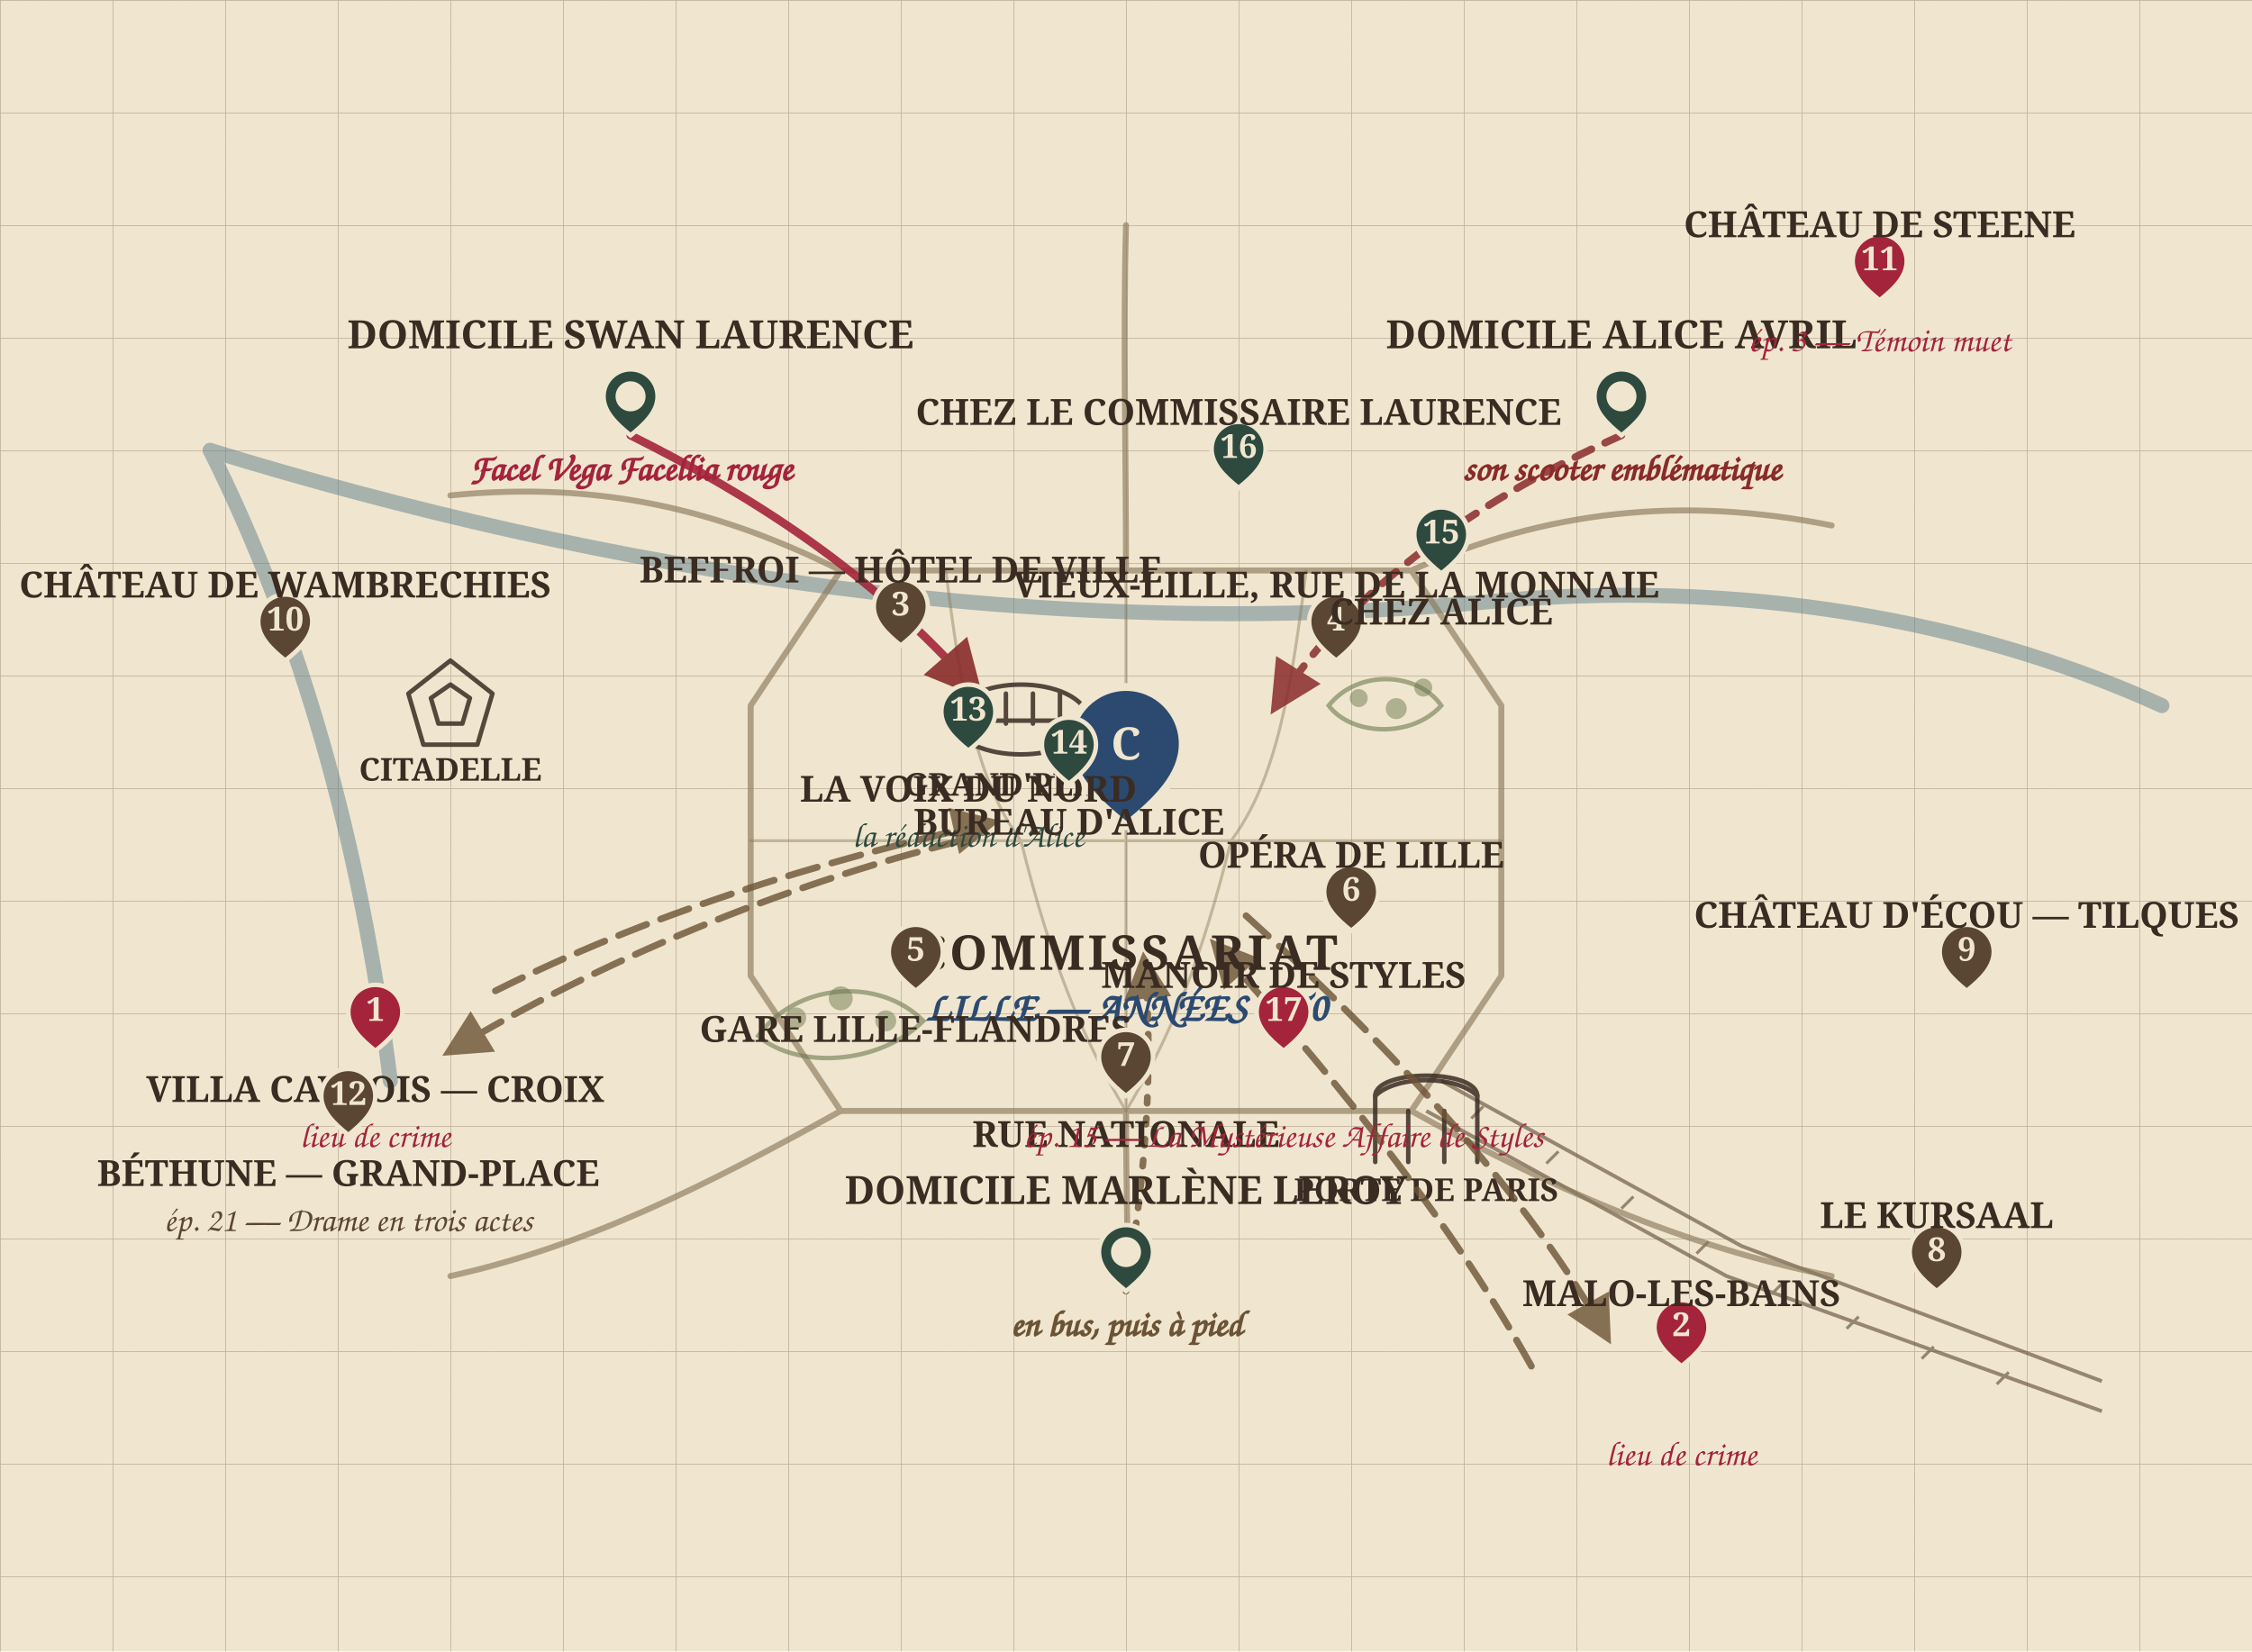
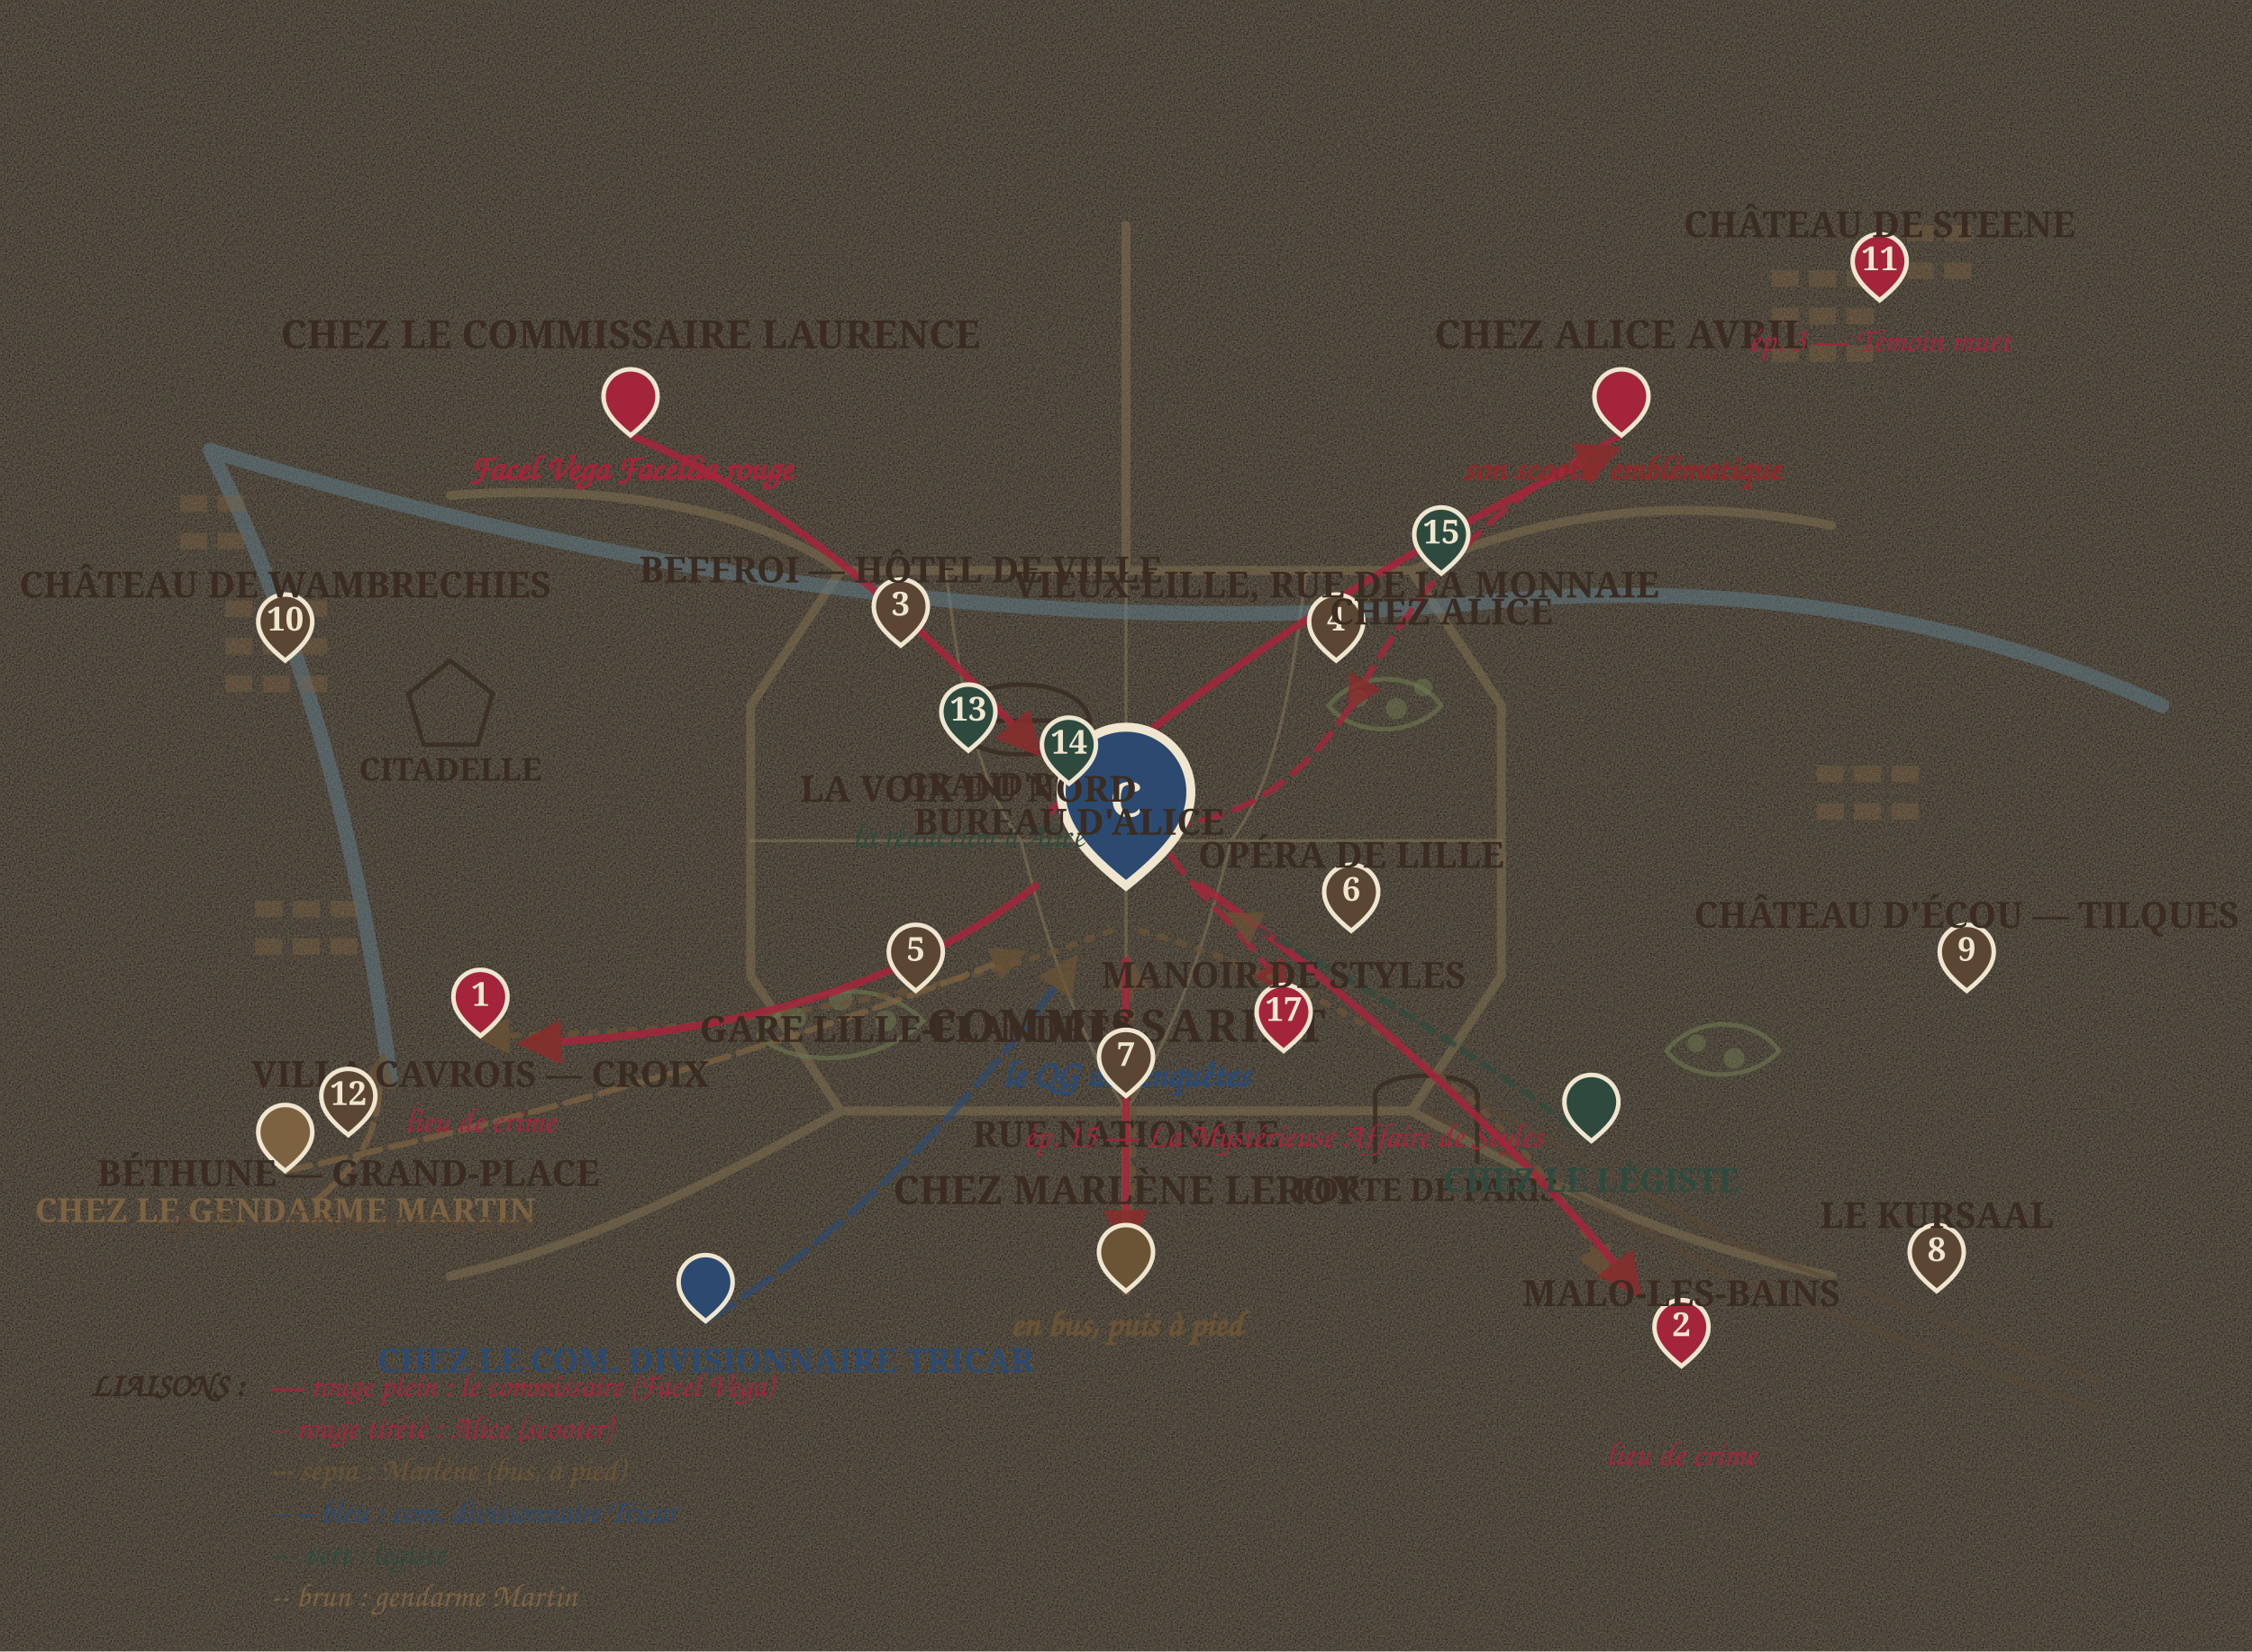
<svg xmlns="http://www.w3.org/2000/svg" viewBox="0 0 1500 1100" width="1500" height="1100">
  <defs>
    <filter id="paper" x="0" y="0" width="100%" height="100%">
      <feTurbulence type="fractalNoise" baseFrequency="0.9" numOctaves="2" result="noise" />
-       <feColorMatrix in="noise" type="matrix" values="0 0 0 0 0.55  0 0 0 0 0.45  0 0 0 0 0.32  0 0 0 0.35 0" />
+       <feColorMatrix in="noise" type="matrix" values="0 0 0 0 0.55  0 0 0 0 0.45  0 0 0 0 0.32  0 0 0 0.28 0" />
      <feComposite in2="SourceGraphic" operator="in" result="top" />
      <feMerge>
        <feMergeNode in="SourceGraphic" />
        <feMergeNode in="top" />
      </feMerge>
    </filter>
-     <pattern id="grid" width="75" height="75" patternUnits="userSpaceOnUse">
-       <path d="M 75 0 L 0 0 0 75" fill="none" stroke="#5a4632" stroke-width="1" opacity="0.35" />
-     </pattern>
    <g id="pin">
      <path d="M 0 0 C -10 -8, -18 -16, -18 -26 A 18 18 0 1 1 18 -26 C 18 -16, 10 -8, 0 0 Z" />
    </g>
-     <marker id="arrow-red" viewBox="0 0 10 10" refX="8" refY="5" markerWidth="7" markerHeight="7" orient="auto-start-reverse">
+     <g id="mk-alice">
+       <circle cy="-26" r="15" />
+     </g>
+     <g id="mk-marlene">
+       <path d="M -13 -20 L 0 -29 L 13 -20 L 13 -33 L 0 -42 L -13 -33 Z" transform="translate(0,7)" />
+     </g>
+     <g id="mk-laurence">
+       <path d="M 0 -44 L 15 -27 L 0 -10 L -15 -27 Z" />
+     </g>
+     <g id="mk-tricar">
+       <path d="M -13 -12 L 0 -30 L 13 -12 L 13 -22 L 0 -40 L -13 -22 Z" />
+     </g>
+     <g id="mk-legiste">
+       <path d="M -5 -14 L -5 -40 M -18 -27 L 8 -27" stroke-width="10" stroke-linecap="round" />
+     </g>
+     <g id="mk-gendarme">
+       <rect x="-12" y="-40" width="24" height="17" rx="2" />
+     </g>
+     <marker id="ah-red" viewBox="0 0 10 10" refX="8" refY="5" markerWidth="6" markerHeight="6" orient="auto-start-reverse">
      <path d="M 0 0 L 10 5 L 0 10 z" fill="#8a2b2b" />
    </marker>
-     <marker id="arrow-sepia" viewBox="0 0 10 10" refX="8" refY="5" markerWidth="7" markerHeight="7" orient="auto-start-reverse">
+     <marker id="ah-sepia" viewBox="0 0 10 10" refX="8" refY="5" markerWidth="6" markerHeight="6" orient="auto-start-reverse">
      <path d="M 0 0 L 10 5 L 0 10 z" fill="#6b5335" />
    </marker>
  </defs>
  <rect width="1500" height="1100" fill="#f0e6cf" />
-   <rect width="1500" height="1100" fill="url(#grid)" filter="url(#paper)" />
-   <g stroke="#5f7d8c" stroke-width="10" fill="none" opacity="0.5" stroke-linecap="round">
-     <path d="M 140 300 C 400 380, 700 430, 1000 400 C 1180 385, 1330 420, 1440 470" />
-     <path d="M 140 300 C 200 420, 240 560, 260 720" />
-   </g>
-   <g stroke="#5a4632" stroke-width="2.5" fill="none" opacity="0.6">
-     <path d="M 950 740 L 1150 850 L 1400 940" />
-     <path d="M 960 720 L 1160 830 L 1400 920" />
-     <path d="M 980 745 L 988 737 M 1030 775 L 1038 767 M 1080 805 L 1088 797 M 1130 835 L 1138 827 M 1180 862 L 1188 854 M 1230 885 L 1238 877 M 1280 905 L 1288 897 M 1330 922 L 1338 914" stroke-width="2" />
-   </g>
-   <g stroke="#8a7a5c" stroke-width="4" fill="none" opacity="0.65" stroke-linecap="round" stroke-linejoin="round">
-     <path d="M 560 380 L 940 380" />
-     <path d="M 940 380 L 1000 470 L 1000 650 L 940 740" />
-     <path d="M 940 740 L 560 740" />
-     <path d="M 560 740 L 500 650 L 500 470 L 560 380" />
-     <path d="M 560 380 C 480 340, 400 320, 300 330" />
+   <rect width="1500" height="1100" filter="url(#paper)" />
+   <g stroke="#7d6d4f" stroke-width="6" fill="none" opacity="0.55" stroke-linecap="round">
+     <path d="M 560 380 L 940 380 L 1000 470 L 1000 650 L 940 740 L 560 740 L 500 650 L 500 470 Z" />
+     <path d="M 300 330 C 430 320, 520 350, 560 380" />
    <path d="M 940 380 C 1030 340, 1120 330, 1220 350" />
    <path d="M 560 740 C 470 790, 390 830, 300 850" />
    <path d="M 940 740 C 1030 790, 1120 830, 1220 850" />
-     <path d="M 750 380 C 750 300, 748 220, 750 150" />
-     <path d="M 750 740 C 750 800, 752 830, 750 860" />
-   </g>
-   <g stroke="#8a7a5c" stroke-width="2" fill="none" opacity="0.45" stroke-linecap="round">
-     <path d="M 750 380 L 750 740" />
-     <path d="M 500 560 L 1000 560" />
+     <path d="M 750 380 L 750 150" />
+     <path d="M 750 740 L 750 860" />
+   </g>
+   <g stroke="#8a7a5c" stroke-width="2" fill="none" opacity="0.5" stroke-linecap="round">
+     <path d="M 750 380 L 750 740 M 500 560 L 1000 560" />
    <path d="M 630 380 C 640 460, 650 520, 680 560" />
    <path d="M 870 380 C 860 460, 850 520, 820 560" />
    <path d="M 680 560 C 700 640, 720 690, 750 740" />
    <path d="M 820 560 C 800 640, 780 690, 750 740" />
  </g>
+   <g stroke="#5f7d8c" stroke-width="10" fill="none" opacity="0.5" stroke-linecap="round">
+     <path d="M 140 300 C 400 380, 700 430, 1000 400 C 1180 385, 1330 420, 1440 470" />
+     <path d="M 140 300 C 200 420, 240 560, 260 720" />
+   </g>
+   <g stroke="#5a4632" stroke-width="3" fill="none" opacity="0.6">
+     <path d="M 950 740 L 1150 850 L 1400 940" />
+     <path d="M 960 720 L 1160 830 L 1400 920" />
+   </g>
+   <g fill="#7d6242" opacity="0.4">
+     <rect x="150" y="400" width="18" height="11" />
+     <rect x="175" y="400" width="18" height="11" />
+     <rect x="200" y="400" width="18" height="11" />
+     <rect x="150" y="425" width="18" height="11" />
+     <rect x="175" y="425" width="18" height="11" />
+     <rect x="200" y="425" width="18" height="11" />
+     <rect x="150" y="450" width="18" height="11" />
+     <rect x="175" y="450" width="18" height="11" />
+     <rect x="200" y="450" width="18" height="11" />
+     <rect x="1180" y="180" width="18" height="11" />
+     <rect x="1205" y="180" width="18" height="11" />
+     <rect x="1230" y="180" width="18" height="11" />
+     <rect x="1180" y="205" width="18" height="11" />
+     <rect x="1205" y="205" width="18" height="11" />
+     <rect x="1230" y="205" width="18" height="11" />
+     <rect x="1180" y="230" width="18" height="11" />
+     <rect x="1205" y="230" width="18" height="11" />
+     <rect x="1230" y="230" width="18" height="11" />
+     <rect x="1210" y="510" width="18" height="11" />
+     <rect x="1235" y="510" width="18" height="11" />
+     <rect x="1260" y="510" width="18" height="11" />
+     <rect x="1210" y="535" width="18" height="11" />
+     <rect x="1235" y="535" width="18" height="11" />
+     <rect x="1260" y="535" width="18" height="11" />
+     <rect x="170" y="600" width="18" height="11" />
+     <rect x="195" y="600" width="18" height="11" />
+     <rect x="220" y="600" width="18" height="11" />
+     <rect x="170" y="625" width="18" height="11" />
+     <rect x="195" y="625" width="18" height="11" />
+     <rect x="220" y="625" width="18" height="11" />
+     <rect x="120" y="330" width="18" height="11" />
+     <rect x="145" y="330" width="18" height="11" />
+     <rect x="120" y="355" width="18" height="11" />
+     <rect x="145" y="355" width="18" height="11" />
+     <rect x="1270" y="150" width="18" height="11" />
+     <rect x="1295" y="150" width="18" height="11" />
+     <rect x="1270" y="175" width="18" height="11" />
+     <rect x="1295" y="175" width="18" height="11" />
+   </g>
  <g fill="none" stroke="#6d7a4f" stroke-width="3" opacity="0.6" stroke-linecap="round">
    <path d="M 505 690 C 530 655, 585 650, 615 680 C 585 710, 530 712, 505 690 Z" />
    <path d="M 885 470 C 905 445, 945 448, 960 470 C 940 492, 900 490, 885 470 Z" />
+     <path d="M 1110 700 C 1130 675, 1170 678, 1185 700 C 1165 722, 1125 720, 1110 700 Z" />
  </g>
  <g fill="#6d7a4f" opacity="0.5">
    <circle cx="530" cy="678" r="7" />
    <circle cx="560" cy="665" r="8" />
    <circle cx="590" cy="680" r="7" />
    <circle cx="905" cy="465" r="6" />
    <circle cx="930" cy="472" r="7" />
    <circle cx="948" cy="458" r="6" />
+     <circle cx="1130" cy="695" r="6" />
+     <circle cx="1155" cy="705" r="7" />
  </g>
  <g transform="translate(680,470)" fill="none" stroke="#3a2c22" stroke-width="3" stroke-linecap="round" opacity="0.85">
    <path d="M -46 10 C -40 -22, 40 -22, 46 10 C 40 40, -40 40, -46 10 Z" />
-     <path d="M -28 12 L -28 -8 M -10 12 L -10 -8 M 8 12 L 8 -8 M 26 12 L 26 -8" />
    <path d="M -46 10 L 46 10" />
  </g>
  <text x="680" y="530" text-anchor="middle" font-family="serif" font-size="21" font-weight="bold" fill="#3a2c22">GRAND'PLACE</text>
  <g transform="translate(950,750)" fill="none" stroke="#3a2c22" stroke-width="3" stroke-linecap="round" opacity="0.85">
    <path d="M -34 24 L -34 -20 C -34 -38, 34 -38, 34 -20 L 34 24" />
-     <path d="M -12 24 L -12 -10 M 12 24 L 12 -10" />
-     <path d="M -34 -20 C -20 -34, 20 -34, 34 -20" />
  </g>
  <text x="950" y="800" text-anchor="middle" font-family="serif" font-size="21" font-weight="bold" fill="#3a2c22">PORTE DE PARIS</text>
  <g transform="translate(300,470)" fill="none" stroke="#3a2c22" stroke-width="3" stroke-linejoin="round" opacity="0.85">
    <path d="M 0 -30 L 28 -8 L 18 26 L -18 26 L -28 -8 Z" />
-     <path d="M 0 -14 L 13 -5 L 8 12 L -8 12 L -13 -5 Z" />
  </g>
  <text x="300" y="520" text-anchor="middle" font-family="serif" font-size="21" font-weight="bold" fill="#3a2c22">CITADELLE</text>
-   <g stroke="#a4243b" stroke-width="5.5" fill="none" opacity="0.9" stroke-linecap="round">
-     <path d="M 420 290 C 500 330, 580 380, 650 460" marker-end="url(#arrow-red)" />
-   </g>
-   <g stroke="#8a2b2b" stroke-width="5" fill="none" opacity="0.85" stroke-dasharray="12 10" stroke-linecap="round">
-     <path d="M 1080 290 C 990 330, 900 390, 850 470" marker-end="url(#arrow-red)" />
-   </g>
-   <g stroke="#6b5335" stroke-width="4.5" fill="none" opacity="0.8" stroke-dasharray="4 10" stroke-linecap="round">
-     <path d="M 750 860 C 760 800, 770 720, 762 640" marker-end="url(#arrow-sepia)" />
-   </g>
-   <g stroke="#6b5335" stroke-width="4.5" fill="none" opacity="0.8" stroke-dasharray="20 10" stroke-linecap="round">
-     <path d="M 640 560 C 520 590, 400 640, 300 700" marker-end="url(#arrow-sepia)" />
-     <path d="M 330 660 C 430 610, 540 575, 660 548" marker-end="url(#arrow-sepia)" />
-     <path d="M 830 610 C 930 700, 1020 800, 1070 890" marker-end="url(#arrow-sepia)" />
-     <path d="M 1020 910 C 970 820, 900 730, 810 630" marker-end="url(#arrow-sepia)" />
-   </g>
-   <g transform="translate(750,550)">
-     <use href="#pin" transform="scale(2.1)" fill="#2c4a70" stroke="#f0e6cf" stroke-width="2.5" />
-     <text y="-44" text-anchor="middle" font-family="serif" font-size="30" font-weight="bold" fill="#f0e6cf">C</text>
-     <text y="96" text-anchor="middle" font-family="serif" font-size="32" font-weight="bold" fill="#3a2c22" letter-spacing="2">COMMISSARIAT</text>
-     <text y="130" text-anchor="middle" font-family="'Caveat', cursive" font-size="27" fill="#2c4a70" font-weight="bold">LILLE — ANNÉES 1950</text>
+   <g stroke="#a4243b" stroke-width="4" fill="none" opacity="0.8" stroke-dasharray="14 9" stroke-linecap="round">
+     <path d="M 1080 290 C 1000 330, 950 380, 900 470" marker-end="url(#ah-red)" />
+     <path d="M 900 470 C 860 530, 820 545, 780 550" />
+     <path d="M 780 570 C 800 600, 830 620, 855 660" marker-end="url(#ah-red)" />
+   </g>
+   <g stroke="#6b5335" stroke-width="4" fill="none" opacity="0.75" stroke-dasharray="4 9" stroke-linecap="round">
+     <path d="M 750 860 C 755 800, 758 720, 752 640" marker-end="url(#ah-sepia)" />
+     <path d="M 760 620 C 830 640, 1000 700, 1070 850" marker-end="url(#ah-sepia)" />
+     <path d="M 740 620 C 640 660, 480 690, 320 690" marker-end="url(#ah-sepia)" />
+   </g>
+   <g stroke="#a4243b" stroke-width="5" fill="none" opacity="0.85" stroke-linecap="round">
+     <path d="M 420 290 C 520 330, 620 420, 690 500" marker-end="url(#ah-red)" />
+     <path d="M 690 590 C 600 660, 480 690, 350 695" marker-end="url(#ah-red)" />
+     <path d="M 800 590 C 900 660, 1030 780, 1090 860" marker-end="url(#ah-red)" />
+     <path d="M 700 540 C 840 420, 1000 330, 1075 300" marker-end="url(#ah-red)" />
+     <path d="M 750 640 C 750 720, 750 790, 750 830" marker-end="url(#ah-red)" />
+   </g>
+   <g stroke="#2c4a70" stroke-width="4.5" fill="none" opacity="0.7" stroke-dasharray="22 8" stroke-linecap="round">
+     <path d="M 470 880 C 570 820, 660 720, 715 640" marker-end="url(#ah-sepia)" />
+   </g>
+   <g stroke="#2e4a3f" stroke-width="4" fill="none" opacity="0.7" stroke-dasharray="9 7" stroke-linecap="round">
+     <path d="M 1060 760 C 980 700, 900 650, 820 610" marker-end="url(#ah-sepia)" />
+   </g>
+   <g stroke="#7d6242" stroke-width="4" fill="none" opacity="0.7" stroke-dasharray="17 7" stroke-linecap="round">
+     <path d="M 190 780 C 330 750, 520 700, 680 635" marker-end="url(#ah-sepia)" />
+     <path d="M 210 800 C 260 760, 250 730, 255 705" marker-end="url(#ah-sepia)" />
+   </g>
+   <g transform="translate(60,930)" font-family="'Caveat', cursive" font-size="22" fill="#3a2c22">
+     <text x="0" y="0" font-weight="bold">LIAISONS :</text>
+     <text x="120" y="0" fill="#a4243b">— rouge plein : le commissaire (Facel Vega)</text>
+     <text x="120" y="28" fill="#a4243b">-- rouge tirété : Alice (scooter)</text>
+     <text x="120" y="56" fill="#6b5335">··· sépia : Marlène (bus, à pied)</text>
+     <text x="120" y="84" fill="#2c4a70">-- – bleu : com. divisionnaire Tricar</text>
+     <text x="120" y="112" fill="#2e4a3f">-·- vert : légiste</text>
+     <text x="120" y="140" fill="#7d6242">-- brun : gendarme Martin</text>
+   </g>
+   <g transform="translate(750,590)">
+     <use href="#pin" transform="scale(2.4)" fill="#2c4a70" stroke="#f0e6cf" stroke-width="2.5" />
+     <text y="-46" text-anchor="middle" font-family="serif" font-size="32" font-weight="bold" fill="#f0e6cf">C</text>
+     <text y="104" text-anchor="middle" font-family="serif" font-size="30" font-weight="bold" fill="#3a2c22" letter-spacing="2">COMMISSARIAT</text>
+     <text y="134" text-anchor="middle" font-family="'Caveat', cursive" font-size="25" fill="#2c4a70" font-weight="bold">le QG des enquêtes</text>
  </g>
  <g transform="translate(420,290)">
-     <use href="#pin" fill="#2e4a3f" stroke="#f0e6cf" stroke-width="3" />
-     <circle cy="-26" r="10" fill="#f0e6cf" />
-     <text y="-58" text-anchor="middle" font-family="serif" font-size="26" font-weight="bold" fill="#3a2c22">DOMICILE SWAN LAURENCE</text>
+     <use href="#pin" fill="#a4243b" stroke="#f0e6cf" stroke-width="3" />
+     <text y="-58" text-anchor="middle" font-family="serif" font-size="26" font-weight="bold" fill="#3a2c22">CHEZ LE COMMISSAIRE LAURENCE</text>
    <text y="30" text-anchor="middle" font-family="'Caveat', cursive" font-size="24" fill="#a4243b" font-weight="bold">Facel Vega Facellia rouge</text>
  </g>
  <g transform="translate(1080,290)">
-     <use href="#pin" fill="#2e4a3f" stroke="#f0e6cf" stroke-width="3" />
-     <circle cy="-26" r="10" fill="#f0e6cf" />
-     <text y="-58" text-anchor="middle" font-family="serif" font-size="26" font-weight="bold" fill="#3a2c22">DOMICILE ALICE AVRIL</text>
+     <use href="#pin" fill="#a4243b" stroke="#f0e6cf" stroke-width="3" />
+     <text y="-58" text-anchor="middle" font-family="serif" font-size="26" font-weight="bold" fill="#3a2c22">CHEZ ALICE AVRIL</text>
    <text y="30" text-anchor="middle" font-family="'Caveat', cursive" font-size="24" fill="#8a2b2b" font-weight="bold">son scooter emblématique</text>
  </g>
  <g transform="translate(750,860)">
-     <use href="#pin" fill="#2e4a3f" stroke="#f0e6cf" stroke-width="3" />
-     <circle cy="-26" r="10" fill="#f0e6cf" />
-     <text y="-58" text-anchor="middle" font-family="serif" font-size="26" font-weight="bold" fill="#3a2c22">DOMICILE MARLÈNE LEROY</text>
+     <use href="#pin" fill="#6b5335" stroke="#f0e6cf" stroke-width="3" />
+     <text y="-58" text-anchor="middle" font-family="serif" font-size="26" font-weight="bold" fill="#3a2c22">CHEZ MARLÈNE LEROY</text>
    <text y="30" text-anchor="middle" font-family="'Caveat', cursive" font-size="24" fill="#6b5335" font-weight="bold">en bus, puis à pied</text>
  </g>
-   <g transform="translate(250,700)">
+   <g transform="translate(470,880)">
+     <use href="#pin" fill="#2c4a70" stroke="#f0e6cf" stroke-width="3" />
+     <text y="34" text-anchor="middle" font-family="serif" font-size="22" font-weight="bold" fill="#2c4a70">CHEZ LE COM. DIVISIONNAIRE TRICAR</text>
+   </g>
+   <g transform="translate(1060,760)">
+     <use href="#pin" fill="#2e4a3f" stroke="#f0e6cf" stroke-width="3" />
+     <text y="34" text-anchor="middle" font-family="serif" font-size="22" font-weight="bold" fill="#2e4a3f">CHEZ LE LÉGISTE</text>
+   </g>
+   <g transform="translate(190,780)">
+     <use href="#pin" fill="#7d6242" stroke="#f0e6cf" stroke-width="3" />
+     <text y="34" text-anchor="middle" font-family="serif" font-size="22" font-weight="bold" fill="#7d6242">CHEZ LE GENDARME MARTIN</text>
+   </g>
+   <g transform="translate(320,690)">
    <use href="#pin" fill="#a4243b" stroke="#f0e6cf" stroke-width="3" />
    <text y="-20" text-anchor="middle" font-family="serif" font-size="22" font-weight="bold" fill="#f0e6cf">1</text>
    <text y="34" text-anchor="middle" font-family="serif" font-size="24" font-weight="bold" fill="#3a2c22">VILLA CAVROIS — CROIX</text>
    <text y="64" text-anchor="middle" font-family="'Caveat', cursive" font-size="23" fill="#a4243b">lieu de crime</text>
  </g>
  <g transform="translate(1120,910)">
    <use href="#pin" fill="#a4243b" stroke="#f0e6cf" stroke-width="3" />
    <text y="-20" text-anchor="middle" font-family="serif" font-size="22" font-weight="bold" fill="#f0e6cf">2</text>
    <text y="-40" text-anchor="middle" font-family="serif" font-size="24" font-weight="bold" fill="#3a2c22">MALO-LES-BAINS</text>
    <text y="66" text-anchor="middle" font-family="'Caveat', cursive" font-size="23" fill="#a4243b">lieu de crime</text>
  </g>
  <g transform="translate(600,430)">
    <use href="#pin" fill="#5a4632" stroke="#f0e6cf" stroke-width="3" />
    <text y="-20" text-anchor="middle" font-family="serif" font-size="22" font-weight="bold" fill="#f0e6cf">3</text>
    <text y="-42" text-anchor="middle" font-family="serif" font-size="24" font-weight="bold" fill="#3a2c22">BEFFROI — HÔTEL DE VILLE</text>
  </g>
  <g transform="translate(890,440)">
    <use href="#pin" fill="#5a4632" stroke="#f0e6cf" stroke-width="3" />
    <text y="-20" text-anchor="middle" font-family="serif" font-size="22" font-weight="bold" fill="#f0e6cf">4</text>
    <text y="-42" text-anchor="middle" font-family="serif" font-size="24" font-weight="bold" fill="#3a2c22">VIEUX-LILLE, RUE DE LA MONNAIE</text>
  </g>
  <g transform="translate(610,660)">
    <use href="#pin" fill="#5a4632" stroke="#f0e6cf" stroke-width="3" />
    <text y="-20" text-anchor="middle" font-family="serif" font-size="22" font-weight="bold" fill="#f0e6cf">5</text>
    <text y="34" text-anchor="middle" font-family="serif" font-size="24" font-weight="bold" fill="#3a2c22">GARE LILLE-FLANDRES</text>
  </g>
  <g transform="translate(900,620)">
    <use href="#pin" fill="#5a4632" stroke="#f0e6cf" stroke-width="3" />
    <text y="-20" text-anchor="middle" font-family="serif" font-size="22" font-weight="bold" fill="#f0e6cf">6</text>
    <text y="-42" text-anchor="middle" font-family="serif" font-size="24" font-weight="bold" fill="#3a2c22">OPÉRA DE LILLE</text>
  </g>
  <g transform="translate(750,730)">
    <use href="#pin" fill="#5a4632" stroke="#f0e6cf" stroke-width="3" />
    <text y="-20" text-anchor="middle" font-family="serif" font-size="22" font-weight="bold" fill="#f0e6cf">7</text>
    <text y="34" text-anchor="middle" font-family="serif" font-size="24" font-weight="bold" fill="#3a2c22">RUE NATIONALE</text>
  </g>
  <g transform="translate(1290,860)">
    <use href="#pin" fill="#5a4632" stroke="#f0e6cf" stroke-width="3" />
    <text y="-20" text-anchor="middle" font-family="serif" font-size="22" font-weight="bold" fill="#f0e6cf">8</text>
    <text y="-42" text-anchor="middle" font-family="serif" font-size="24" font-weight="bold" fill="#3a2c22">LE KURSAAL</text>
  </g>
  <g transform="translate(1310,660)">
    <use href="#pin" fill="#5a4632" stroke="#f0e6cf" stroke-width="3" />
    <text y="-20" text-anchor="middle" font-family="serif" font-size="22" font-weight="bold" fill="#f0e6cf">9</text>
    <text y="-42" text-anchor="middle" font-family="serif" font-size="24" font-weight="bold" fill="#3a2c22">CHÂTEAU D'ÉCOU — TILQUES</text>
  </g>
  <g transform="translate(190,440)">
    <use href="#pin" fill="#5a4632" stroke="#f0e6cf" stroke-width="3" />
    <text y="-20" text-anchor="middle" font-family="serif" font-size="22" font-weight="bold" fill="#f0e6cf">10</text>
    <text y="-42" text-anchor="middle" font-family="serif" font-size="24" font-weight="bold" fill="#3a2c22">CHÂTEAU DE WAMBRECHIES</text>
  </g>
  <g transform="translate(1252,200)">
    <use href="#pin" fill="#a4243b" stroke="#f0e6cf" stroke-width="3" />
    <text y="-20" text-anchor="middle" font-family="serif" font-size="22" font-weight="bold" fill="#f0e6cf">11</text>
    <text y="-42" text-anchor="middle" font-family="serif" font-size="24" font-weight="bold" fill="#3a2c22">CHÂTEAU DE STEENE</text>
    <text y="34" text-anchor="middle" font-family="'Caveat', cursive" font-size="23" fill="#a4243b">ép. 3 — Témoin muet</text>
  </g>
  <g transform="translate(232,756)">
    <use href="#pin" fill="#5a4632" stroke="#f0e6cf" stroke-width="3" />
    <text y="-20" text-anchor="middle" font-family="serif" font-size="22" font-weight="bold" fill="#f0e6cf">12</text>
    <text y="34" text-anchor="middle" font-family="serif" font-size="24" font-weight="bold" fill="#3a2c22">BÉTHUNE — GRAND-PLACE</text>
    <text y="64" text-anchor="middle" font-family="'Caveat', cursive" font-size="23" fill="#5a4632">ép. 21 — Drame en trois actes</text>
  </g>
  <g transform="translate(645,500)">
    <use href="#pin" fill="#2e4a3f" stroke="#f0e6cf" stroke-width="3" />
    <text y="-20" text-anchor="middle" font-family="serif" font-size="22" font-weight="bold" fill="#f0e6cf">13</text>
    <text y="34" text-anchor="middle" font-family="serif" font-size="24" font-weight="bold" fill="#3a2c22">LA VOIX DU NORD</text>
    <text y="64" text-anchor="middle" font-family="'Caveat', cursive" font-size="23" fill="#2e4a3f">la rédaction d'Alice</text>
  </g>
  <g transform="translate(712,522)">
    <use href="#pin" fill="#2e4a3f" stroke="#f0e6cf" stroke-width="3" />
    <text y="-20" text-anchor="middle" font-family="serif" font-size="22" font-weight="bold" fill="#f0e6cf">14</text>
    <text y="34" text-anchor="middle" font-family="serif" font-size="24" font-weight="bold" fill="#3a2c22">BUREAU D'ALICE</text>
  </g>
  <g transform="translate(960,382)">
    <use href="#pin" fill="#2e4a3f" stroke="#f0e6cf" stroke-width="3" />
    <text y="-20" text-anchor="middle" font-family="serif" font-size="22" font-weight="bold" fill="#f0e6cf">15</text>
    <text y="34" text-anchor="middle" font-family="serif" font-size="24" font-weight="bold" fill="#3a2c22">CHEZ ALICE</text>
  </g>
-   <g transform="translate(825,325)">
-     <use href="#pin" fill="#2e4a3f" stroke="#f0e6cf" stroke-width="3" />
-     <text y="-20" text-anchor="middle" font-family="serif" font-size="22" font-weight="bold" fill="#f0e6cf">16</text>
-     <text y="-42" text-anchor="middle" font-family="serif" font-size="24" font-weight="bold" fill="#3a2c22">CHEZ LE COMMISSAIRE LAURENCE</text>
-   </g>
  <g transform="translate(855,700)">
    <use href="#pin" fill="#a4243b" stroke="#f0e6cf" stroke-width="3" />
    <text y="-20" text-anchor="middle" font-family="serif" font-size="22" font-weight="bold" fill="#f0e6cf">17</text>
    <text y="-42" text-anchor="middle" font-family="serif" font-size="24" font-weight="bold" fill="#3a2c22">MANOIR DE STYLES</text>
    <text y="64" text-anchor="middle" font-family="'Caveat', cursive" font-size="23" fill="#a4243b">ép. 15 — La Mystérieuse Affaire de Styles</text>
  </g>
</svg>
